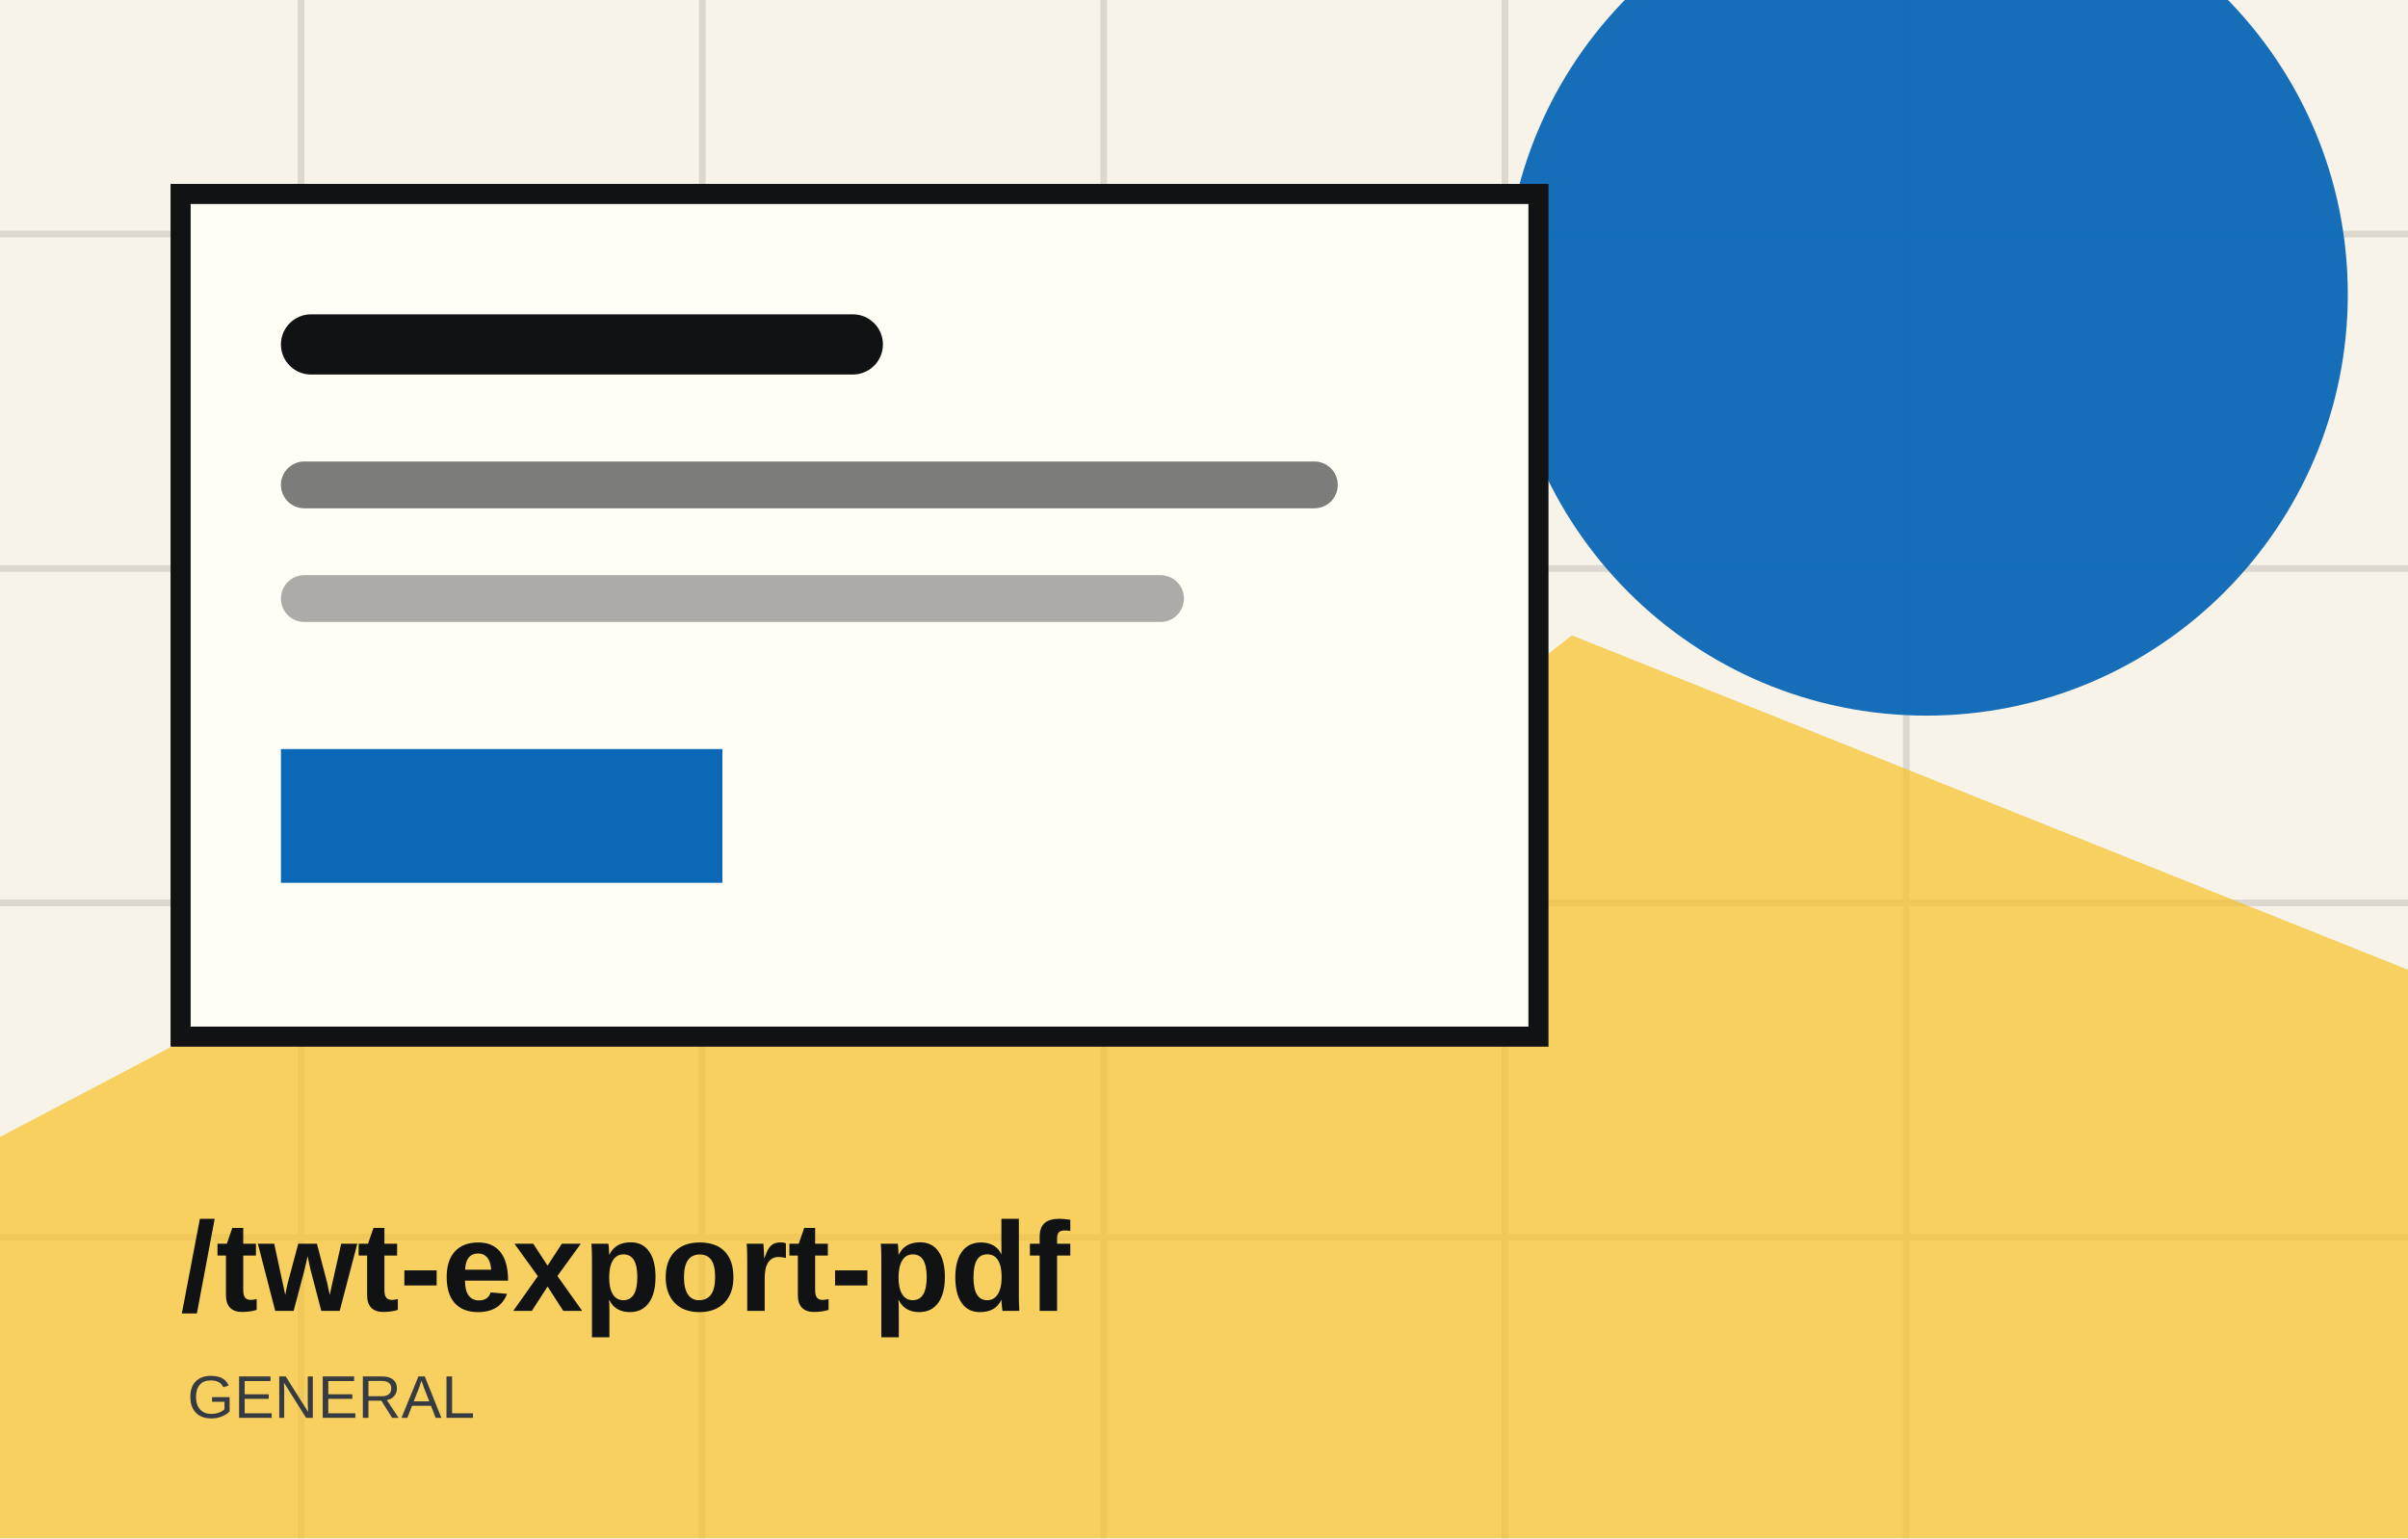
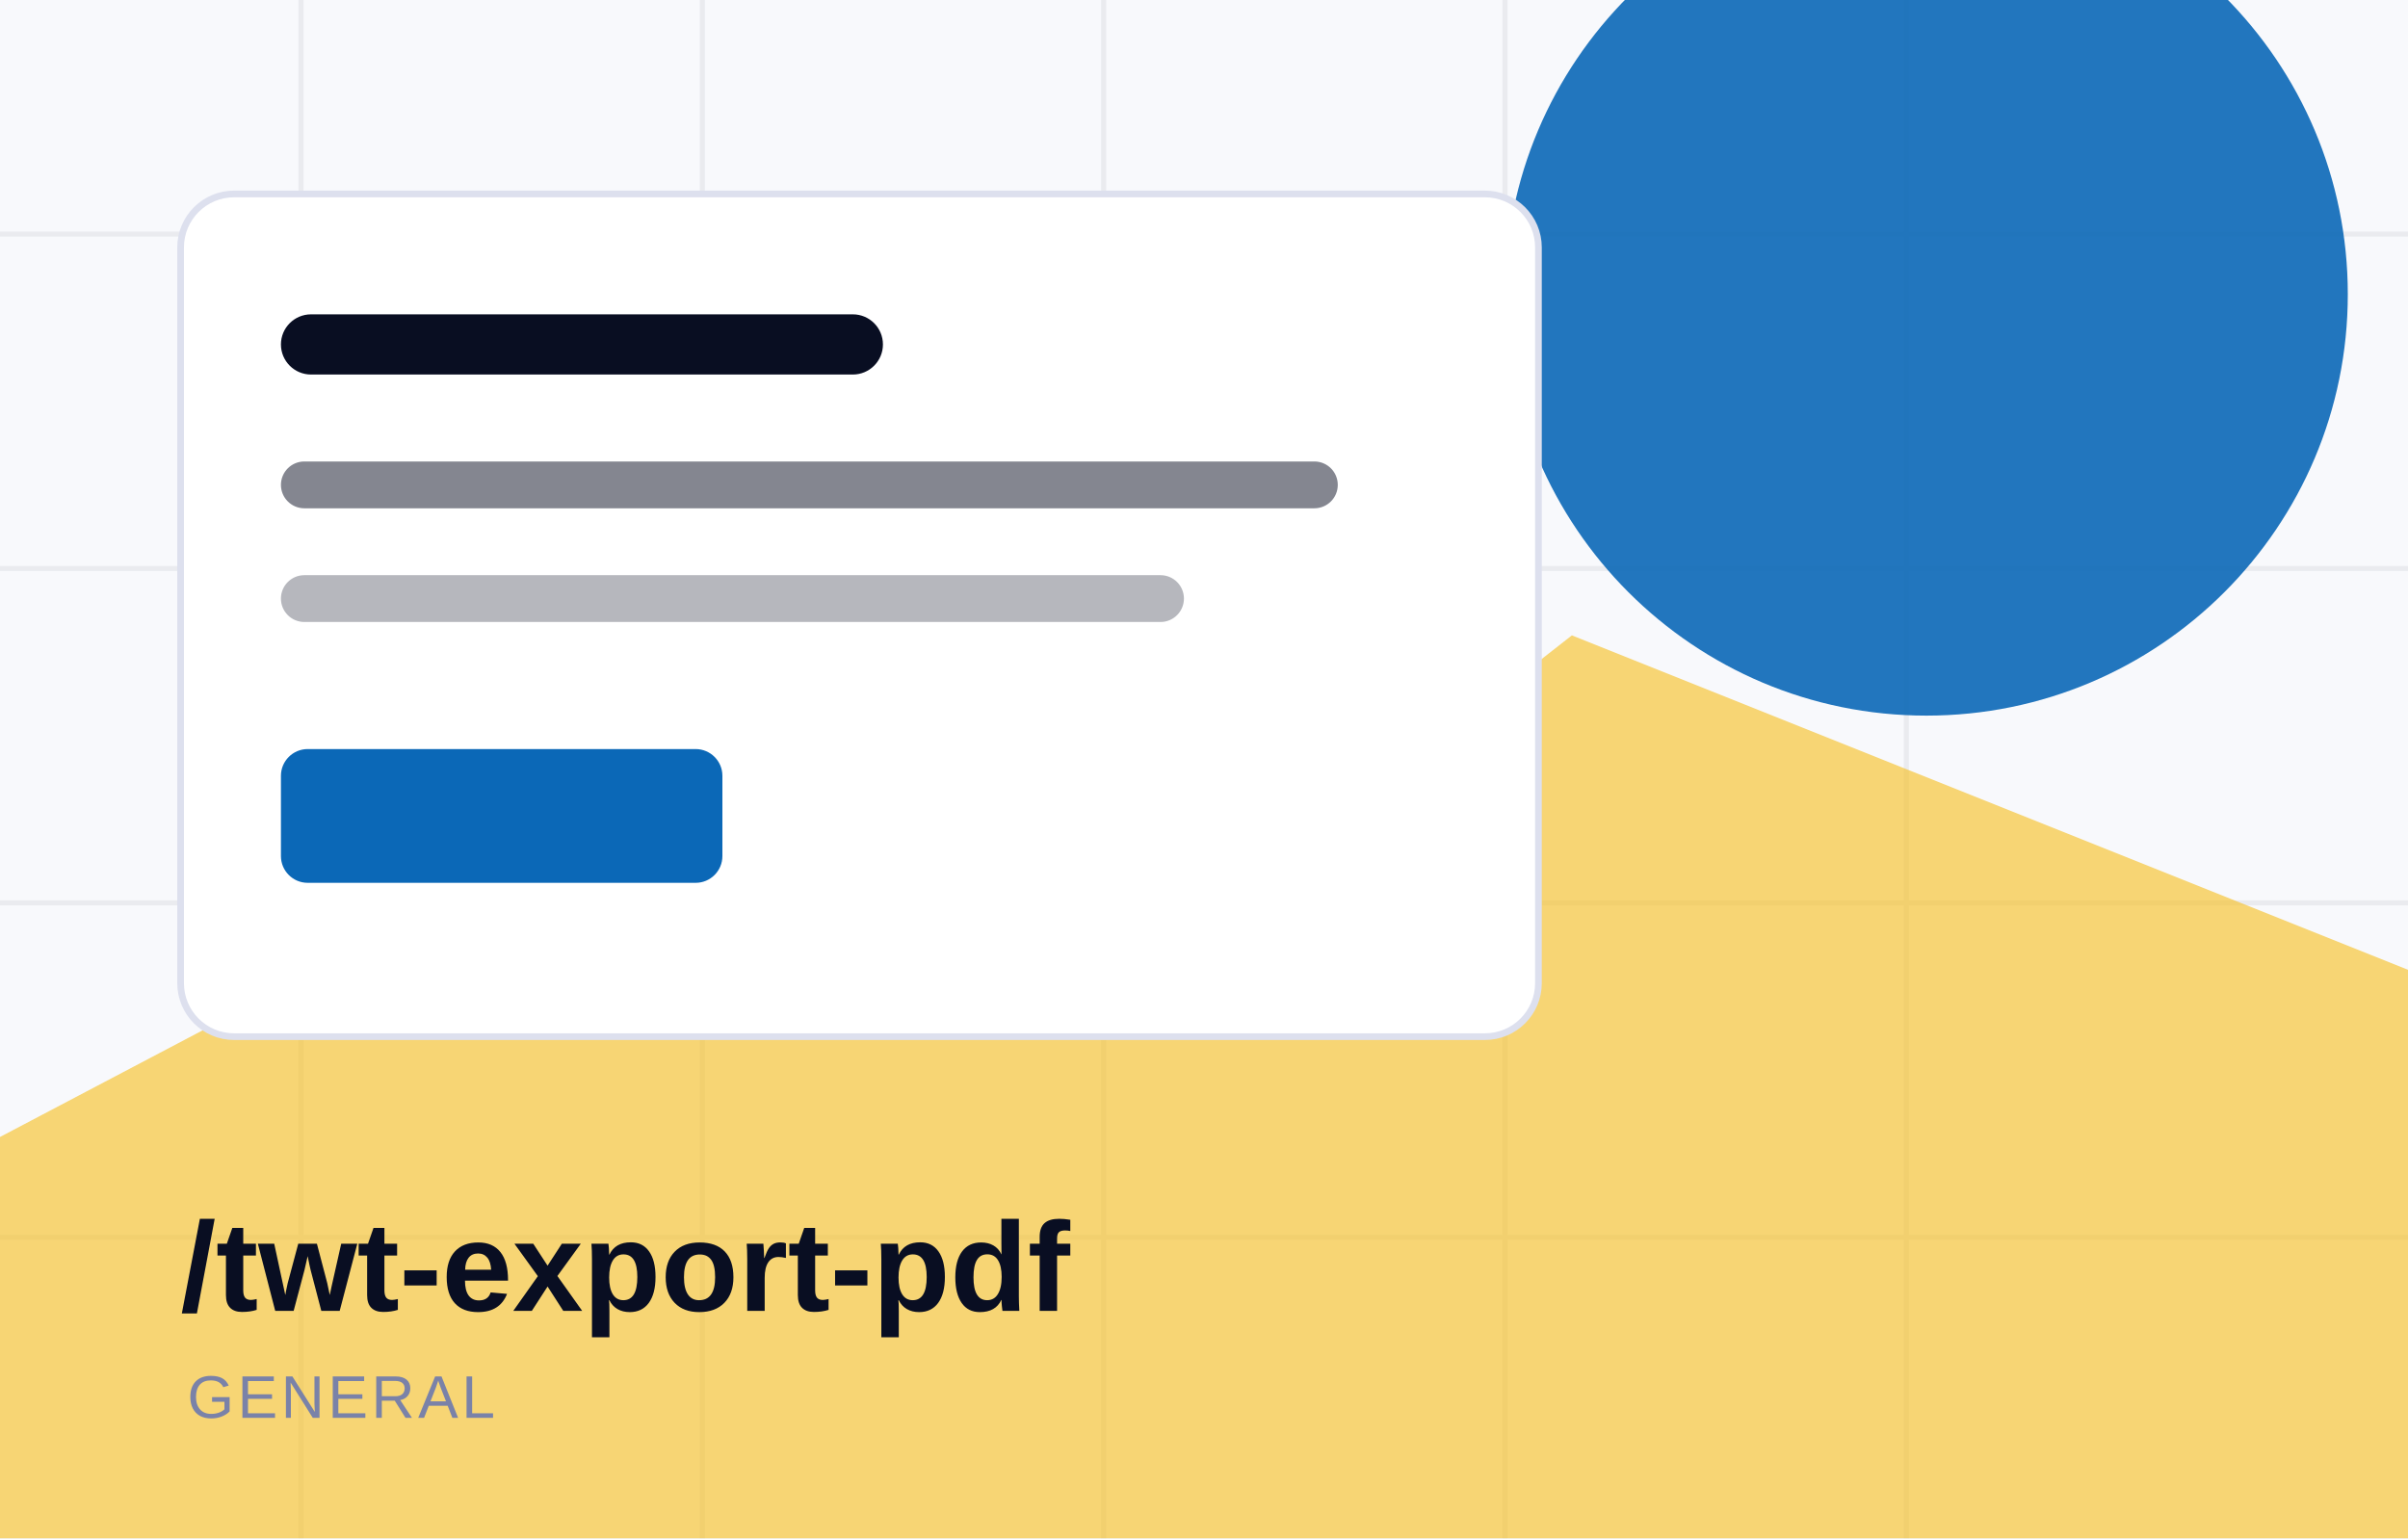
<svg xmlns="http://www.w3.org/2000/svg" width="720" height="460" viewBox="0 0 720 460" role="img" aria-label="/twt-export-pdf preview">
-   <rect width="720" height="460" fill="#f7f3e8" />
-   <path d="M0 70 H720 M0 170 H720 M0 270 H720 M0 370 H720 M90 0 V460 M210 0 V460 M330 0 V460 M450 0 V460 M570 0 V460" stroke="#101214" stroke-width="2" opacity=".12" />
-   <circle cx="576" cy="88" r="126" fill="#0b68b7" opacity=".95" />
-   <path d="M0 340 L190 240 L332 298 L470 190 L720 290 V460 H0Z" fill="#f6c22b" opacity=".72" />
-   <rect x="54" y="58" width="406" height="252" fill="#fffef6" stroke="#101214" stroke-width="6" />
-   <rect x="84" y="94" width="180" height="18" rx="9" fill="#101214" />
-   <rect x="84" y="138" width="316" height="14" rx="7" fill="#101214" opacity=".55" />
-   <rect x="84" y="172" width="270" height="14" rx="7" fill="#101214" opacity=".35" />
-   <rect x="84" y="224" width="132" height="40" fill="#0b68b7" />
-   <text x="54" y="392" fill="#101214" font-family="Arial Black, Arial, sans-serif" font-size="38" font-weight="900">/twt-export-pdf</text>
-   <text x="56" y="424" fill="#363b42" font-family="Arial, sans-serif" font-size="18">GENERAL</text>
+   <rect width="720" height="460" fill="#f8f9fc" />
+   <path d="M0 70 H720 M0 170 H720 M0 270 H720 M0 370 H720 M90 0 V460 M210 0 V460 M330 0 V460 M450 0 V460 M570 0 V460" stroke="#090e22" stroke-width="1.5" opacity=".06" />
+   <circle cx="576" cy="88" r="126" fill="#0b68b7" opacity=".9" />
+   <path d="M0 340 L190 240 L332 298 L470 190 L720 290 V460 H0Z" fill="#f6c22b" opacity=".65" />
+   <rect x="54" y="58" width="406" height="252" rx="16" fill="#ffffff" stroke="#dde0ee" stroke-width="2" />
+   <rect x="84" y="94" width="180" height="18" rx="9" fill="#090e22" />
+   <rect x="84" y="138" width="316" height="14" rx="7" fill="#090e22" opacity=".5" />
+   <rect x="84" y="172" width="270" height="14" rx="7" fill="#090e22" opacity=".3" />
+   <rect x="84" y="224" width="132" height="40" rx="8" fill="#0b68b7" />
+   <text x="54" y="392" fill="#090e22" font-family="Montserrat, Arial, sans-serif" font-size="38" font-weight="800">/twt-export-pdf</text>
+   <text x="56" y="424" fill="#7a82a8" font-family="Arial, sans-serif" font-size="18" letter-spacing="1">GENERAL</text>
</svg>
